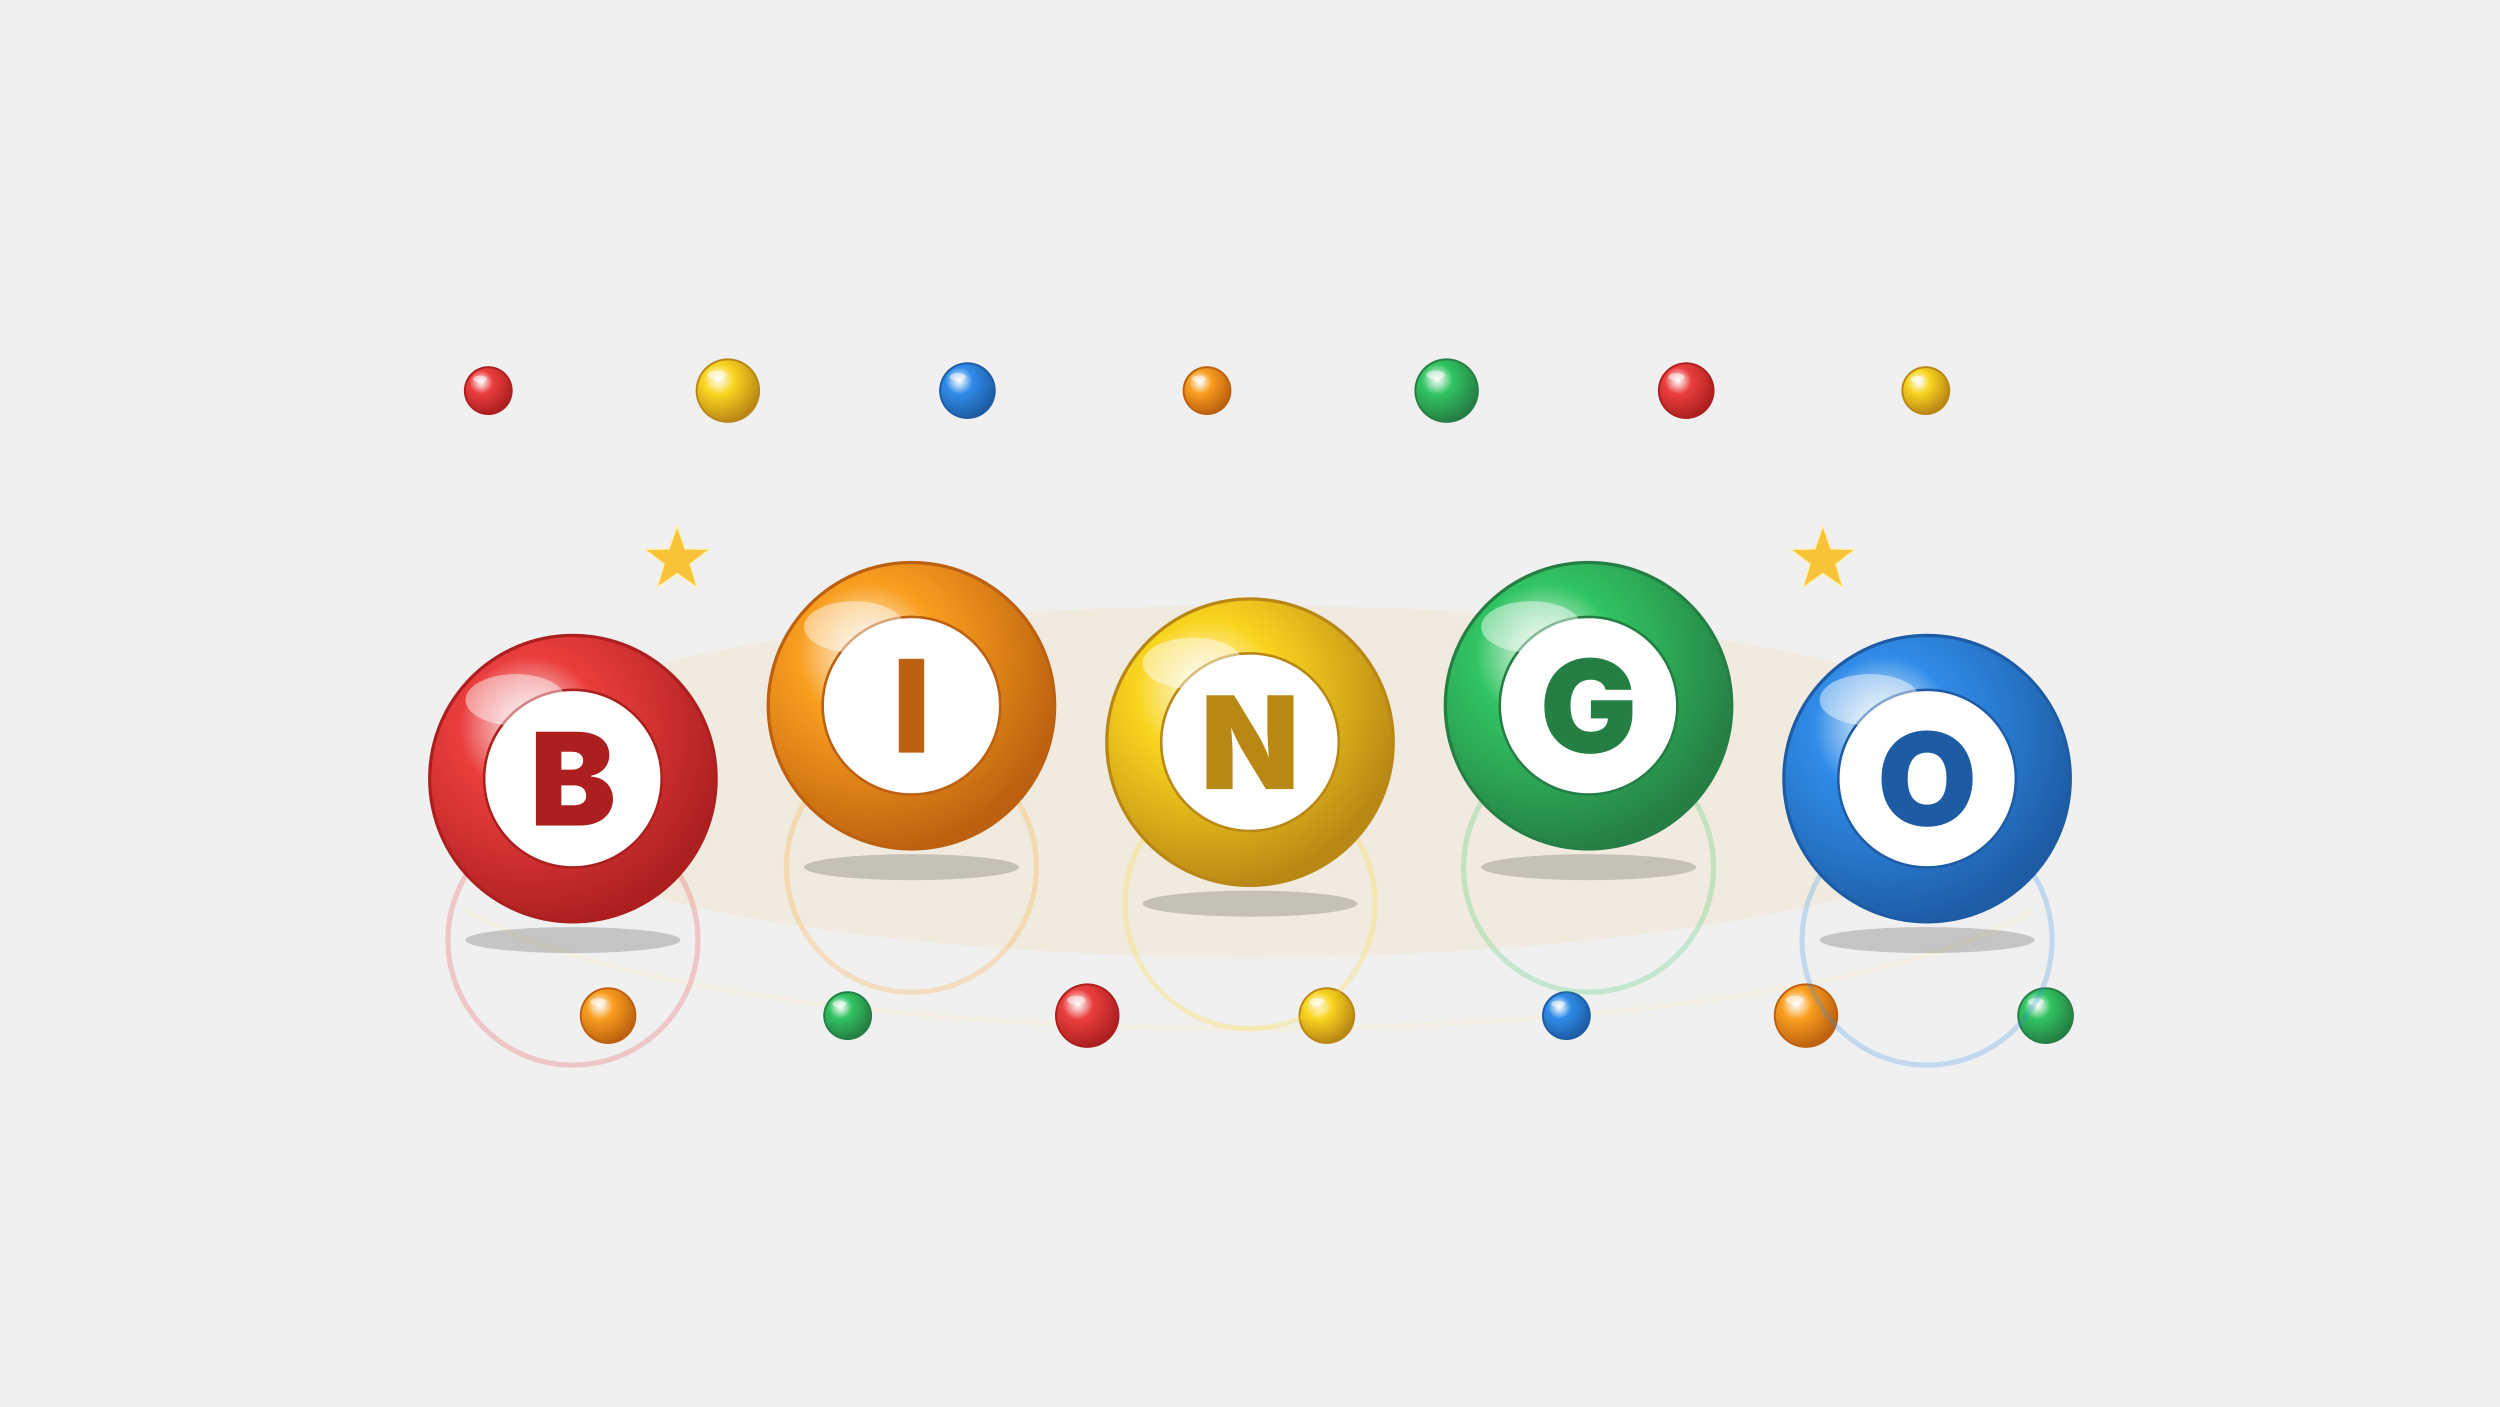
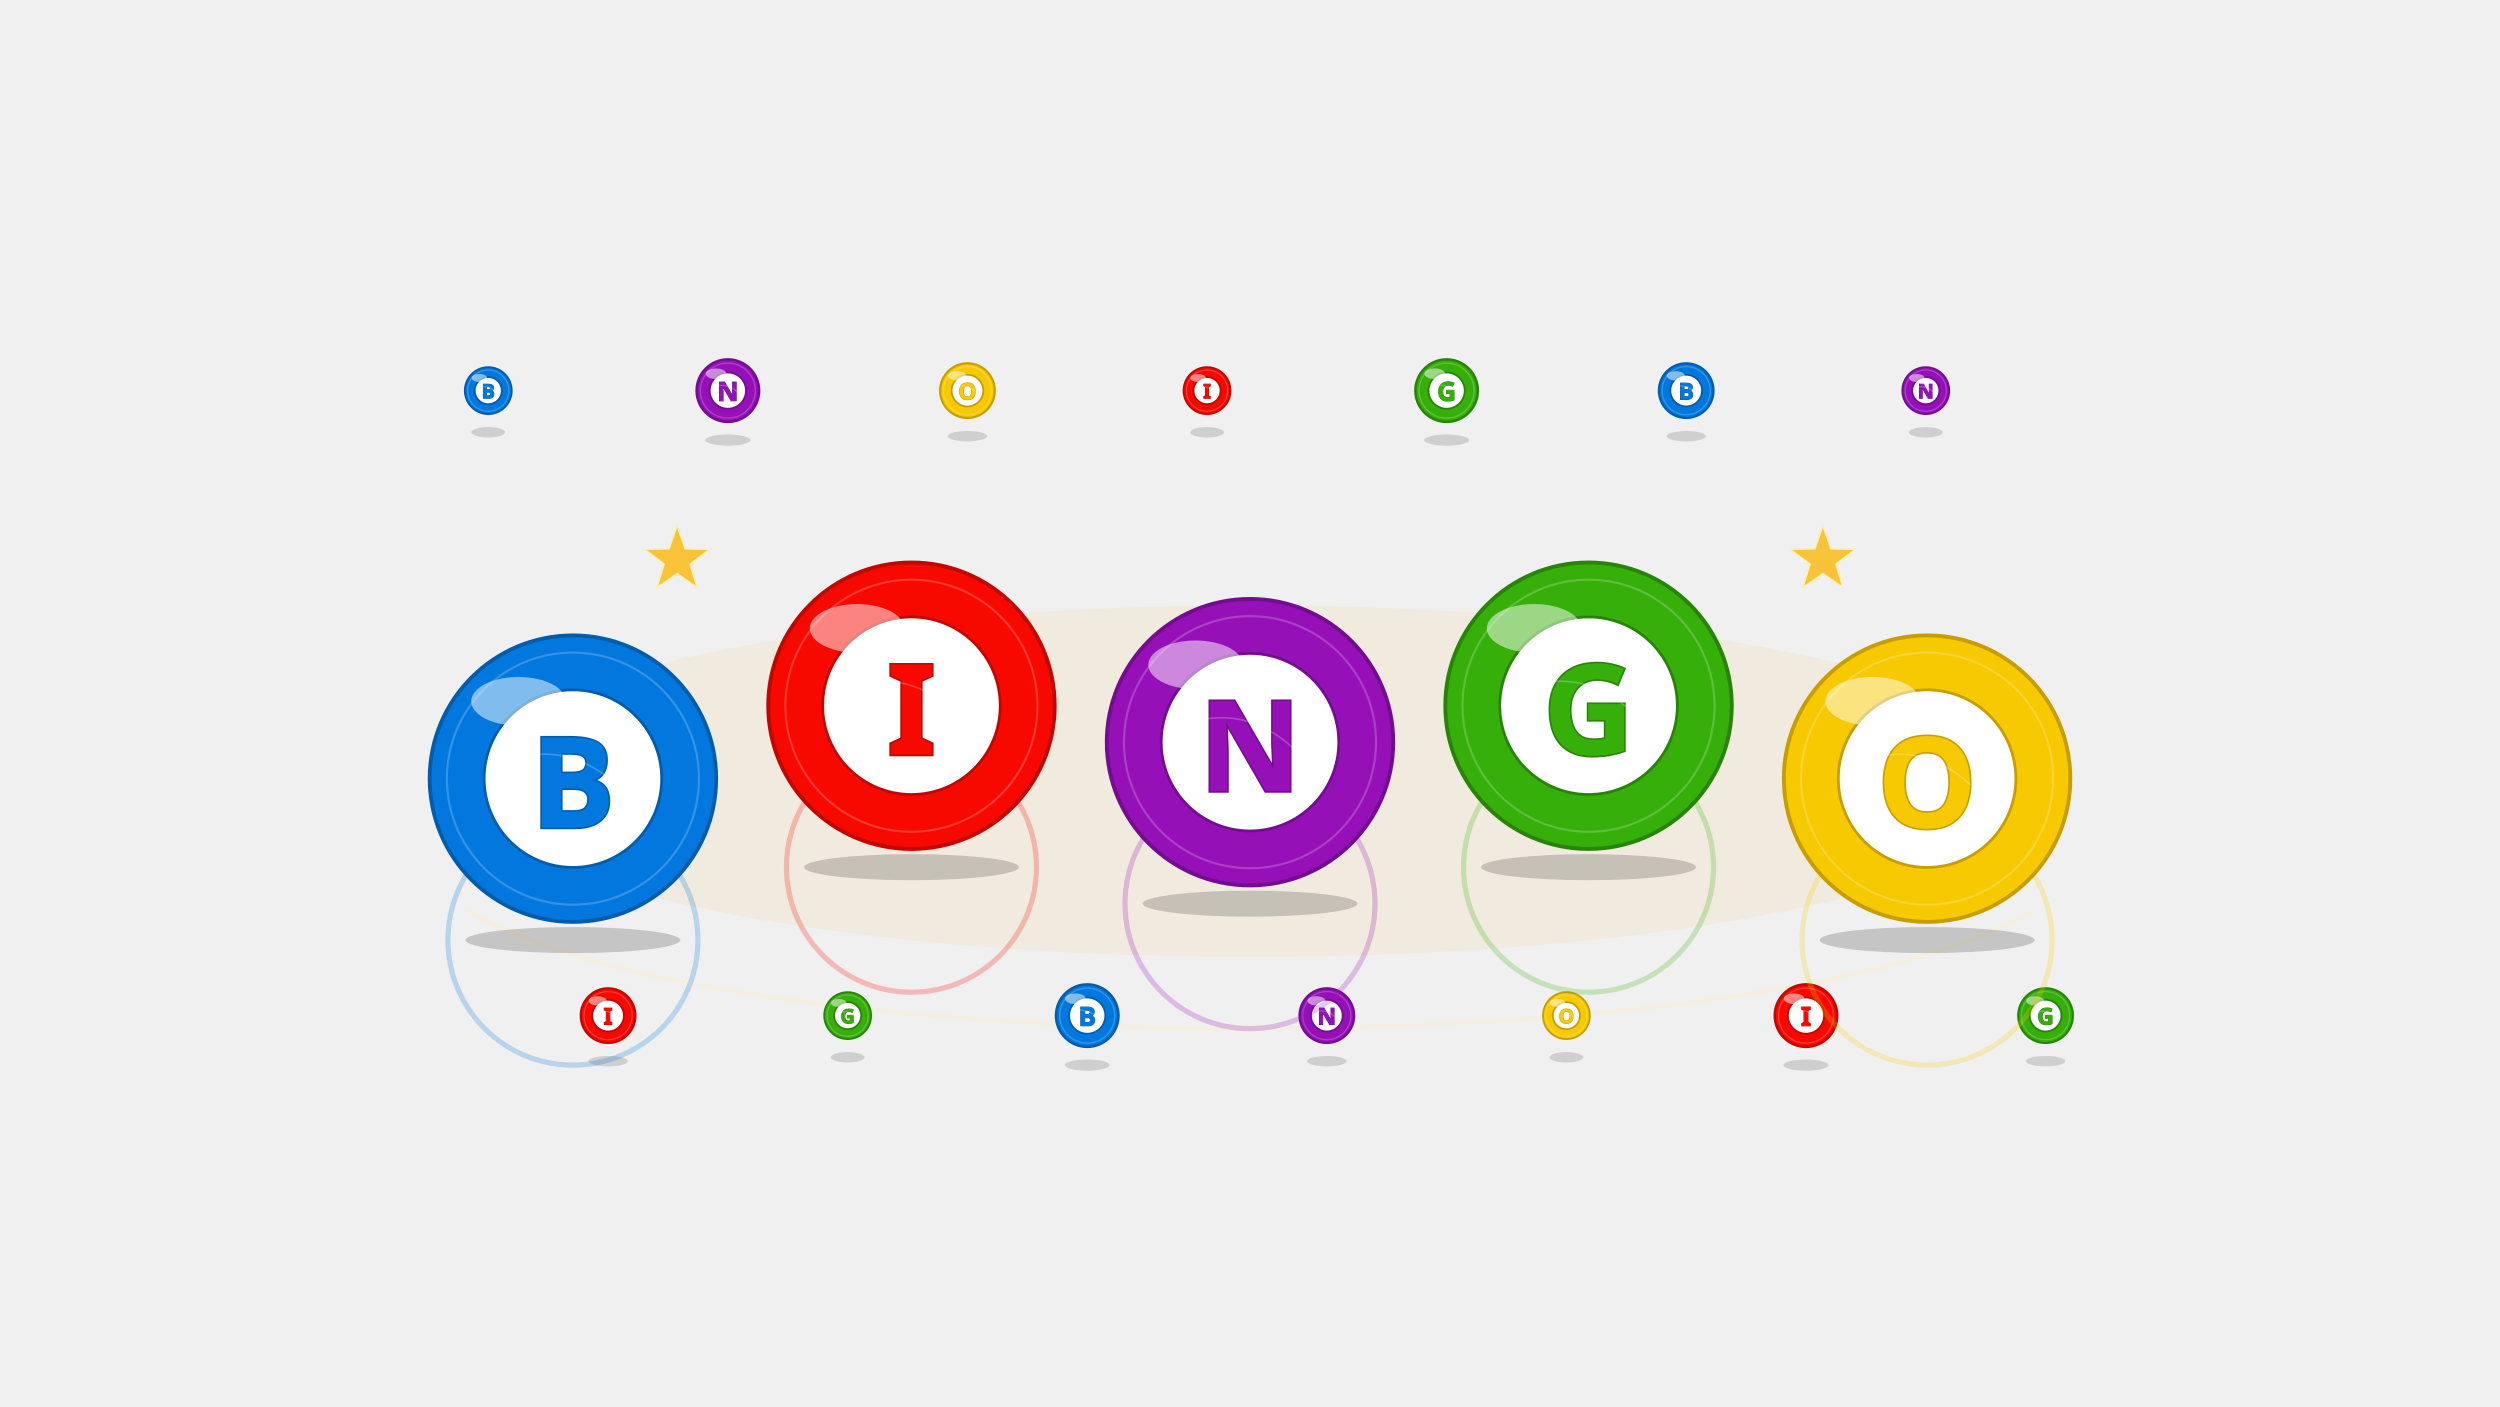
<svg xmlns="http://www.w3.org/2000/svg" viewBox="0 0 1920 1080" preserveAspectRatio="xMidYMid meet" width="1920" height="1080">
  <style>@keyframes wink-burst {
  0% { transform: scale(0); opacity: 0; }
  20% { opacity: 1; }
  60% { transform: scale(1); opacity: 1; }
  100% { transform: scale(1.15); opacity: 0; }
}
@keyframes wink-fade-loop {
  0%, 100% { opacity: 0; }
  10%, 70% { opacity: 1; }
}
@keyframes wink-spark-fall {
  0% { transform: translateY(-40px); opacity: 0; }
  20% { opacity: 1; }
  100% { transform: translateY(220px); opacity: 0; }
}
@keyframes wink-comet {
  0% { transform: translate(0,0) scale(0.6); opacity: 0; }
  30% { opacity: 1; }
  70% { transform: translate(var(--tx,0), var(--ty,-200px)) scale(1); opacity: 1; }
  100% { transform: translate(var(--tx,0), var(--ty,-200px)) scale(1.2); opacity: 0; }
}
@keyframes wink-ring-expand {
  0% { transform: scale(0.1); opacity: 0; stroke-width: 8; }
  20% { opacity: 1; }
  100% { transform: scale(1); opacity: 0; stroke-width: 1; }
}
@keyframes wink-twinkle {
  0%, 100% { transform: scale(0); opacity: 0; }
  50% { transform: scale(1); opacity: 1; }
}
@keyframes wink-pop {
  0% { transform: scale(0) rotate(-20deg); opacity: 0; }
  60% { transform: scale(1.15) rotate(5deg); opacity: 1; }
  80% { transform: scale(1) rotate(0); opacity: 1; }
  100% { transform: scale(1) rotate(0); opacity: 0; }
}
@keyframes wink-swirl {
  0% { transform: rotate(0deg) translateX(180px) scale(0); opacity: 0; }
  20% { opacity: 1; }
  100% { transform: rotate(360deg) translateX(40px) scale(1); opacity: 0; }
}
@keyframes wink-shower {
  0% { transform: translateY(-60px) rotate(0); opacity: 0; }
  15% { opacity: 1; }
  100% { transform: translateY(260px) rotate(180deg); opacity: 0; }
}
@keyframes wink-trail {
  0% { offset-distance: 0%; opacity: 0; transform: scale(0.4); }
  10% { opacity: 1; transform: scale(1); }
  90% { opacity: 1; }
  100% { offset-distance: 100%; opacity: 0; transform: scale(0.6); }
}
@keyframes wink-bounce-in {
  0% { transform: translateY(-300px) scale(0.6); opacity: 0; }
  50% { transform: translateY(20px) scale(1.05); opacity: 1; }
  70% { transform: translateY(-10px) scale(0.98); }
  100% { transform: translateY(0) scale(1); opacity: 1; }
}
@keyframes wink-bounce-loop {
  0%, 100% { transform: translateY(0); }
  50% { transform: translateY(-12px); }
}
@keyframes wink-pop-up {
  0% { transform: translateY(300px); opacity: 0; }
  60% { transform: translateY(-15px); opacity: 1; }
  100% { transform: translateY(0); opacity: 1; }
}
@keyframes wink-orbit {
  from { transform: rotate(0deg) translateX(var(--orbit-r,160px)) rotate(0deg); }
  to { transform: rotate(360deg) translateX(var(--orbit-r,160px)) rotate(-360deg); }
}
@keyframes wink-scatter {
  0%, 100% { transform: translate(var(--sx,0), var(--sy,0)) scale(0.9); opacity: 0.6; }
  50% { transform: translate(calc(var(--sx,0) * 1.2), calc(var(--sy,0) * 1.2)) scale(1.05); opacity: 1; }
}
@keyframes wink-sparkle {
  0%, 100% { opacity: 0; transform: scale(0.5); }
  50% { opacity: 1; transform: scale(1.2); }
}
@keyframes wink-glow-pulse {
  0%, 100% { opacity: 0.4; transform: scale(0.95); }
  50% { opacity: 1; transform: scale(1.05); }
}
@keyframes wink-confetti-launch {
  0% { transform: translate(0,0) rotate(var(--r0,0deg)) scale(0.28); opacity: 0; }
  14% { opacity: 1; }
  72% { transform: translate(var(--tx,0px), var(--ty,0px)) rotate(var(--r1,180deg)) scale(1); opacity: 1; }
  100% { transform: translate(var(--tx,0px), var(--ty,0px)) rotate(var(--r2,320deg)) scale(0.82); opacity: 0; }
}
@keyframes wink-confetti-fall {
  0% { transform: translate(0,-90px) rotate(var(--r0,0deg)) scale(0.7); opacity: 0; }
  14% { opacity: 1; }
  82% { opacity: 1; }
  100% { transform: translate(var(--tx,0px), var(--ty,720px)) rotate(var(--r1,260deg)) scale(1); opacity: 0; }
}
@keyframes wink-confetti-shimmer {
  0%, 100% { transform: rotate(var(--r0,0deg)) scale(0.92); }
  50% { transform: rotate(var(--r1,180deg)) scale(1.08); }
}
@keyframes wink-confetti-wave {
  0% { transform: translate(var(--sx,-180px), var(--sy,0px)) rotate(var(--r0,0deg)) scale(0.5); opacity: 0; }
  18% { opacity: 1; }
  58% { transform: translate(0,0) rotate(var(--r1,180deg)) scale(1); opacity: 1; }
  100% { transform: translate(var(--tx,180px), var(--ty,0px)) rotate(var(--r2,360deg)) scale(0.78); opacity: 0; }
}
@keyframes wink-bingo-arrive {
  0% { transform: translate(var(--from-x,0), var(--from-y,0)) scale(0.34); opacity: 0; }
  18% { opacity: 1; }
  38% { transform: translate(var(--overshoot-x,0), var(--overshoot-y,0)) scale(1.09); opacity: 1; }
  46%, 100% { transform: translate(0,0) scale(1); opacity: 1; }
}
@keyframes wink-bingo-countdown {
  0%, 100% { opacity: 0; transform: scale(0.36); }
  5% { opacity: 1; transform: scale(0.92); }
  10% { opacity: 1; transform: scale(1.06); }
  16% { opacity: 0; transform: scale(1.22); }
}
@keyframes wink-bingo-spiral-letter {
  0% { transform: rotate(var(--spin-start,-220deg)) translateX(var(--orbit-r,320px)) scale(0.3); opacity: 0; }
  22% { opacity: 1; }
  42% { transform: rotate(var(--spin-mid,24deg)) translateX(18px) scale(1.1); opacity: 1; }
  52%, 100% { transform: rotate(0deg) translateX(0) scale(1); opacity: 1; }
}
@keyframes wink-bingo-final-bounce {
  0%, 54%, 100% { transform: translateY(0) scale(1); }
  64% { transform: translateY(-22px) scale(1.06); }
  76% { transform: translateY(0) scale(0.98); }
  88% { transform: translateY(-10px) scale(1.02); }
}
@keyframes wink-bingo-impact {
  0%, 56%, 100% { opacity: 0; transform: scale(0.52); }
  66% { opacity: 0.95; transform: scale(1.04); }
  78% { opacity: 0.38; transform: scale(1.34); }
}</style>
  <ellipse cx="960" cy="600" rx="610" ry="135" fill="hsl(43 94% 60%)" opacity="0.1" />
  <path d="M 360 700 C 560 820, 1360 820, 1560 700" fill="none" stroke="hsl(48 100% 84%)" stroke-width="4" stroke-linecap="round" opacity="0.2" />
  <g style="transform-origin:375px 300px;animation:wink-bounce-loop 1.2s ease-in-out infinite;animation-delay:0s">
-     <defs>
-       <radialGradient id="sb-375-300-18-g" cx="35%" cy="32%" r="70%">
-         <stop offset="0%" stop-color="white" stop-opacity="0.9" />
-         <stop offset="35%" stop-color="hsl(0 80% 58%)" />
-         <stop offset="100%" stop-color="hsl(0 70% 40%)" />
-       </radialGradient>
-     </defs>
-     <circle cx="375" cy="300" r="18" fill="url(#sb-375-300-18-g)" stroke="hsl(0 70% 40%)" stroke-width="1.5" />
-     <ellipse cx="368.7" cy="291" rx="5.4" ry="2.52" fill="white" opacity="0.5" />
+     <ellipse cx="375" cy="332" rx="12.96" ry="4" fill="black" opacity="0.14" />
+     <circle cx="375" cy="300" r="18" fill="#0278df" stroke="#015cab" stroke-width="1.44" />
+     <circle cx="375" cy="300" r="15.84" fill="none" stroke="rgba(255,255,255,0.2)" stroke-width="1" />
+     <circle cx="375" cy="300" r="10.44" fill="white" stroke="#015cab" stroke-width="1.4" />
+     <text x="375" y="300" text-anchor="middle" dominant-baseline="central" font-family="Arial Black, Trebuchet MS, system-ui, sans-serif" font-weight="900" font-size="15.12" fill="#0278df" stroke="#015cab" stroke-width="0.8" paint-order="stroke">B</text>
+     <ellipse cx="368.16" cy="290.28" rx="5.94" ry="3.06" fill="white" opacity="0.5" />
+     <path d="M 365.64 298.2 C 371.76 295.68, 376.44 297.12, 380.4 300.72" fill="none" stroke="rgba(255,255,255,0.22)" stroke-linecap="round" stroke-width="1" />
  </g>
  <g style="transform-origin:467px 780px;animation:wink-bounce-loop 1.2s ease-in-out infinite;animation-delay:0.075s">
-     <defs>
-       <radialGradient id="sb-467-780-21-g" cx="35%" cy="32%" r="70%">
-         <stop offset="0%" stop-color="white" stop-opacity="0.9" />
-         <stop offset="35%" stop-color="hsl(35 95% 55%)" />
-         <stop offset="100%" stop-color="hsl(28 85% 40%)" />
-       </radialGradient>
-     </defs>
-     <circle cx="467" cy="780" r="21" fill="url(#sb-467-780-21-g)" stroke="hsl(28 85% 40%)" stroke-width="1.5" />
-     <ellipse cx="459.65" cy="769.5" rx="6.3" ry="2.94" fill="white" opacity="0.5" />
+     <ellipse cx="467" cy="815" rx="15.12" ry="4" fill="black" opacity="0.14" />
+     <circle cx="467" cy="780" r="21" fill="#f70900" stroke="#c10700" stroke-width="1.68" />
+     <circle cx="467" cy="780" r="18.48" fill="none" stroke="rgba(255,255,255,0.2)" stroke-width="1" />
+     <circle cx="467" cy="780" r="12.18" fill="white" stroke="#c10700" stroke-width="1.4" />
+     <text x="467" y="780" text-anchor="middle" dominant-baseline="central" font-family="Arial Black, Trebuchet MS, system-ui, sans-serif" font-weight="900" font-size="17.64" fill="#f70900" stroke="#c10700" stroke-width="0.8" paint-order="stroke">I</text>
+     <ellipse cx="459.02" cy="768.66" rx="6.93" ry="3.57" fill="white" opacity="0.5" />
+     <path d="M 456.08 777.9 C 463.22 774.96, 468.68 776.64, 473.3 780.84" fill="none" stroke="rgba(255,255,255,0.22)" stroke-linecap="round" stroke-width="1" />
  </g>
  <g style="transform-origin:559px 300px;animation:wink-bounce-loop 1.2s ease-in-out infinite;animation-delay:0.15s">
-     <defs>
-       <radialGradient id="sb-559-300-24-g" cx="35%" cy="32%" r="70%">
-         <stop offset="0%" stop-color="white" stop-opacity="0.9" />
-         <stop offset="35%" stop-color="hsl(50 95% 55%)" />
-         <stop offset="100%" stop-color="hsl(42 80% 40%)" />
-       </radialGradient>
-     </defs>
-     <circle cx="559" cy="300" r="24" fill="url(#sb-559-300-24-g)" stroke="hsl(42 80% 40%)" stroke-width="1.5" />
-     <ellipse cx="550.6" cy="288" rx="7.2" ry="3.36" fill="white" opacity="0.5" />
+     <ellipse cx="559" cy="338" rx="17.28" ry="4.32" fill="black" opacity="0.14" />
+     <circle cx="559" cy="300" r="24" fill="#9610b8" stroke="#740c8f" stroke-width="1.92" />
+     <circle cx="559" cy="300" r="21.12" fill="none" stroke="rgba(255,255,255,0.2)" stroke-width="1.056" />
+     <circle cx="559" cy="300" r="13.92" fill="white" stroke="#740c8f" stroke-width="1.4" />
+     <text x="559" y="300" text-anchor="middle" dominant-baseline="central" font-family="Arial Black, Trebuchet MS, system-ui, sans-serif" font-weight="900" font-size="20.16" fill="#9610b8" stroke="#740c8f" stroke-width="0.8" paint-order="stroke">N</text>
+     <ellipse cx="549.88" cy="287.04" rx="7.92" ry="4.08" fill="white" opacity="0.5" />
+     <path d="M 546.52 297.6 C 554.68 294.24, 560.92 296.16, 566.2 300.96" fill="none" stroke="rgba(255,255,255,0.22)" stroke-linecap="round" stroke-width="1" />
  </g>
  <g style="transform-origin:651px 780px;animation:wink-bounce-loop 1.2s ease-in-out infinite;animation-delay:0.225s">
-     <defs>
-       <radialGradient id="sb-651-780-18-g" cx="35%" cy="32%" r="70%">
-         <stop offset="0%" stop-color="white" stop-opacity="0.9" />
-         <stop offset="35%" stop-color="hsl(140 60% 48%)" />
-         <stop offset="100%" stop-color="hsl(140 55% 32%)" />
-       </radialGradient>
-     </defs>
-     <circle cx="651" cy="780" r="18" fill="url(#sb-651-780-18-g)" stroke="hsl(140 55% 32%)" stroke-width="1.5" />
-     <ellipse cx="644.7" cy="771" rx="5.4" ry="2.52" fill="white" opacity="0.5" />
+     <ellipse cx="651" cy="812" rx="12.96" ry="4" fill="black" opacity="0.14" />
+     <circle cx="651" cy="780" r="18" fill="#36af0a" stroke="#288407" stroke-width="1.44" />
+     <circle cx="651" cy="780" r="15.84" fill="none" stroke="rgba(255,255,255,0.2)" stroke-width="1" />
+     <circle cx="651" cy="780" r="10.44" fill="white" stroke="#288407" stroke-width="1.4" />
+     <text x="651" y="780" text-anchor="middle" dominant-baseline="central" font-family="Arial Black, Trebuchet MS, system-ui, sans-serif" font-weight="900" font-size="15.12" fill="#36af0a" stroke="#288407" stroke-width="0.8" paint-order="stroke">G</text>
+     <ellipse cx="644.16" cy="770.28" rx="5.94" ry="3.06" fill="white" opacity="0.5" />
+     <path d="M 641.64 778.2 C 647.76 775.68, 652.44 777.12, 656.4 780.72" fill="none" stroke="rgba(255,255,255,0.22)" stroke-linecap="round" stroke-width="1" />
  </g>
  <g style="transform-origin:743px 300px;animation:wink-bounce-loop 1.2s ease-in-out infinite;animation-delay:0.3s">
-     <defs>
-       <radialGradient id="sb-743-300-21-g" cx="35%" cy="32%" r="70%">
-         <stop offset="0%" stop-color="white" stop-opacity="0.9" />
-         <stop offset="35%" stop-color="hsl(210 80% 55%)" />
-         <stop offset="100%" stop-color="hsl(212 70% 38%)" />
-       </radialGradient>
-     </defs>
-     <circle cx="743" cy="300" r="21" fill="url(#sb-743-300-21-g)" stroke="hsl(212 70% 38%)" stroke-width="1.5" />
-     <ellipse cx="735.65" cy="289.5" rx="6.3" ry="2.94" fill="white" opacity="0.5" />
+     <ellipse cx="743" cy="335" rx="15.12" ry="4" fill="black" opacity="0.14" />
+     <circle cx="743" cy="300" r="21" fill="#f7c901" stroke="#c89d01" stroke-width="1.68" />
+     <circle cx="743" cy="300" r="18.48" fill="none" stroke="rgba(255,255,255,0.2)" stroke-width="1" />
+     <circle cx="743" cy="300" r="12.18" fill="white" stroke="#c89d01" stroke-width="1.4" />
+     <text x="743" y="300" text-anchor="middle" dominant-baseline="central" font-family="Arial Black, Trebuchet MS, system-ui, sans-serif" font-weight="900" font-size="17.64" fill="#f7c901" stroke="#c89d01" stroke-width="0.8" paint-order="stroke">O</text>
+     <ellipse cx="735.02" cy="288.66" rx="6.93" ry="3.57" fill="white" opacity="0.5" />
+     <path d="M 732.08 297.9 C 739.22 294.96, 744.68 296.64, 749.3 300.84" fill="none" stroke="rgba(255,255,255,0.22)" stroke-linecap="round" stroke-width="1" />
  </g>
  <g style="transform-origin:835px 780px;animation:wink-bounce-loop 1.2s ease-in-out infinite;animation-delay:0.375s">
-     <defs>
-       <radialGradient id="sb-835-780-24-g" cx="35%" cy="32%" r="70%">
-         <stop offset="0%" stop-color="white" stop-opacity="0.9" />
-         <stop offset="35%" stop-color="hsl(0 80% 58%)" />
-         <stop offset="100%" stop-color="hsl(0 70% 40%)" />
-       </radialGradient>
-     </defs>
-     <circle cx="835" cy="780" r="24" fill="url(#sb-835-780-24-g)" stroke="hsl(0 70% 40%)" stroke-width="1.5" />
-     <ellipse cx="826.6" cy="768" rx="7.2" ry="3.36" fill="white" opacity="0.5" />
+     <ellipse cx="835" cy="818" rx="17.28" ry="4.32" fill="black" opacity="0.14" />
+     <circle cx="835" cy="780" r="24" fill="#0278df" stroke="#015cab" stroke-width="1.92" />
+     <circle cx="835" cy="780" r="21.12" fill="none" stroke="rgba(255,255,255,0.2)" stroke-width="1.056" />
+     <circle cx="835" cy="780" r="13.92" fill="white" stroke="#015cab" stroke-width="1.4" />
+     <text x="835" y="780" text-anchor="middle" dominant-baseline="central" font-family="Arial Black, Trebuchet MS, system-ui, sans-serif" font-weight="900" font-size="20.16" fill="#0278df" stroke="#015cab" stroke-width="0.8" paint-order="stroke">B</text>
+     <ellipse cx="825.88" cy="767.04" rx="7.92" ry="4.08" fill="white" opacity="0.5" />
+     <path d="M 822.52 777.6 C 830.68 774.24, 836.92 776.16, 842.2 780.96" fill="none" stroke="rgba(255,255,255,0.22)" stroke-linecap="round" stroke-width="1" />
  </g>
  <g style="transform-origin:927px 300px;animation:wink-bounce-loop 1.2s ease-in-out infinite;animation-delay:0.45s">
-     <defs>
-       <radialGradient id="sb-927-300-18-g" cx="35%" cy="32%" r="70%">
-         <stop offset="0%" stop-color="white" stop-opacity="0.9" />
-         <stop offset="35%" stop-color="hsl(35 95% 55%)" />
-         <stop offset="100%" stop-color="hsl(28 85% 40%)" />
-       </radialGradient>
-     </defs>
-     <circle cx="927" cy="300" r="18" fill="url(#sb-927-300-18-g)" stroke="hsl(28 85% 40%)" stroke-width="1.5" />
-     <ellipse cx="920.7" cy="291" rx="5.4" ry="2.52" fill="white" opacity="0.5" />
+     <ellipse cx="927" cy="332" rx="12.96" ry="4" fill="black" opacity="0.14" />
+     <circle cx="927" cy="300" r="18" fill="#f70900" stroke="#c10700" stroke-width="1.44" />
+     <circle cx="927" cy="300" r="15.84" fill="none" stroke="rgba(255,255,255,0.2)" stroke-width="1" />
+     <circle cx="927" cy="300" r="10.44" fill="white" stroke="#c10700" stroke-width="1.4" />
+     <text x="927" y="300" text-anchor="middle" dominant-baseline="central" font-family="Arial Black, Trebuchet MS, system-ui, sans-serif" font-weight="900" font-size="15.12" fill="#f70900" stroke="#c10700" stroke-width="0.8" paint-order="stroke">I</text>
+     <ellipse cx="920.16" cy="290.28" rx="5.94" ry="3.06" fill="white" opacity="0.5" />
+     <path d="M 917.64 298.2 C 923.76 295.68, 928.44 297.12, 932.4 300.72" fill="none" stroke="rgba(255,255,255,0.22)" stroke-linecap="round" stroke-width="1" />
  </g>
  <g style="transform-origin:1019px 780px;animation:wink-bounce-loop 1.2s ease-in-out infinite;animation-delay:0.525s">
-     <defs>
-       <radialGradient id="sb-1019-780-21-g" cx="35%" cy="32%" r="70%">
-         <stop offset="0%" stop-color="white" stop-opacity="0.9" />
-         <stop offset="35%" stop-color="hsl(50 95% 55%)" />
-         <stop offset="100%" stop-color="hsl(42 80% 40%)" />
-       </radialGradient>
-     </defs>
-     <circle cx="1019" cy="780" r="21" fill="url(#sb-1019-780-21-g)" stroke="hsl(42 80% 40%)" stroke-width="1.5" />
-     <ellipse cx="1011.65" cy="769.5" rx="6.3" ry="2.94" fill="white" opacity="0.5" />
+     <ellipse cx="1019" cy="815" rx="15.12" ry="4" fill="black" opacity="0.14" />
+     <circle cx="1019" cy="780" r="21" fill="#9610b8" stroke="#740c8f" stroke-width="1.68" />
+     <circle cx="1019" cy="780" r="18.48" fill="none" stroke="rgba(255,255,255,0.2)" stroke-width="1" />
+     <circle cx="1019" cy="780" r="12.18" fill="white" stroke="#740c8f" stroke-width="1.4" />
+     <text x="1019" y="780" text-anchor="middle" dominant-baseline="central" font-family="Arial Black, Trebuchet MS, system-ui, sans-serif" font-weight="900" font-size="17.64" fill="#9610b8" stroke="#740c8f" stroke-width="0.8" paint-order="stroke">N</text>
+     <ellipse cx="1011.02" cy="768.66" rx="6.93" ry="3.57" fill="white" opacity="0.5" />
+     <path d="M 1008.08 777.9 C 1015.22 774.96, 1020.68 776.64, 1025.3 780.84" fill="none" stroke="rgba(255,255,255,0.22)" stroke-linecap="round" stroke-width="1" />
  </g>
  <g style="transform-origin:1111px 300px;animation:wink-bounce-loop 1.2s ease-in-out infinite;animation-delay:0.6s">
-     <defs>
-       <radialGradient id="sb-1111-300-24-g" cx="35%" cy="32%" r="70%">
-         <stop offset="0%" stop-color="white" stop-opacity="0.9" />
-         <stop offset="35%" stop-color="hsl(140 60% 48%)" />
-         <stop offset="100%" stop-color="hsl(140 55% 32%)" />
-       </radialGradient>
-     </defs>
-     <circle cx="1111" cy="300" r="24" fill="url(#sb-1111-300-24-g)" stroke="hsl(140 55% 32%)" stroke-width="1.5" />
-     <ellipse cx="1102.6" cy="288" rx="7.2" ry="3.36" fill="white" opacity="0.5" />
+     <ellipse cx="1111" cy="338" rx="17.28" ry="4.32" fill="black" opacity="0.14" />
+     <circle cx="1111" cy="300" r="24" fill="#36af0a" stroke="#288407" stroke-width="1.92" />
+     <circle cx="1111" cy="300" r="21.12" fill="none" stroke="rgba(255,255,255,0.2)" stroke-width="1.056" />
+     <circle cx="1111" cy="300" r="13.92" fill="white" stroke="#288407" stroke-width="1.4" />
+     <text x="1111" y="300" text-anchor="middle" dominant-baseline="central" font-family="Arial Black, Trebuchet MS, system-ui, sans-serif" font-weight="900" font-size="20.16" fill="#36af0a" stroke="#288407" stroke-width="0.8" paint-order="stroke">G</text>
+     <ellipse cx="1101.88" cy="287.04" rx="7.92" ry="4.08" fill="white" opacity="0.5" />
+     <path d="M 1098.52 297.6 C 1106.68 294.24, 1112.92 296.16, 1118.2 300.96" fill="none" stroke="rgba(255,255,255,0.22)" stroke-linecap="round" stroke-width="1" />
  </g>
  <g style="transform-origin:1203px 780px;animation:wink-bounce-loop 1.2s ease-in-out infinite;animation-delay:0.675s">
-     <defs>
-       <radialGradient id="sb-1203-780-18-g" cx="35%" cy="32%" r="70%">
-         <stop offset="0%" stop-color="white" stop-opacity="0.9" />
-         <stop offset="35%" stop-color="hsl(210 80% 55%)" />
-         <stop offset="100%" stop-color="hsl(212 70% 38%)" />
-       </radialGradient>
-     </defs>
-     <circle cx="1203" cy="780" r="18" fill="url(#sb-1203-780-18-g)" stroke="hsl(212 70% 38%)" stroke-width="1.5" />
-     <ellipse cx="1196.7" cy="771" rx="5.4" ry="2.52" fill="white" opacity="0.5" />
+     <ellipse cx="1203" cy="812" rx="12.96" ry="4" fill="black" opacity="0.14" />
+     <circle cx="1203" cy="780" r="18" fill="#f7c901" stroke="#c89d01" stroke-width="1.44" />
+     <circle cx="1203" cy="780" r="15.84" fill="none" stroke="rgba(255,255,255,0.2)" stroke-width="1" />
+     <circle cx="1203" cy="780" r="10.44" fill="white" stroke="#c89d01" stroke-width="1.4" />
+     <text x="1203" y="780" text-anchor="middle" dominant-baseline="central" font-family="Arial Black, Trebuchet MS, system-ui, sans-serif" font-weight="900" font-size="15.12" fill="#f7c901" stroke="#c89d01" stroke-width="0.8" paint-order="stroke">O</text>
+     <ellipse cx="1196.16" cy="770.28" rx="5.94" ry="3.06" fill="white" opacity="0.5" />
+     <path d="M 1193.64 778.2 C 1199.76 775.68, 1204.44 777.12, 1208.4 780.72" fill="none" stroke="rgba(255,255,255,0.22)" stroke-linecap="round" stroke-width="1" />
  </g>
  <g style="transform-origin:1295px 300px;animation:wink-bounce-loop 1.2s ease-in-out infinite;animation-delay:0.75s">
-     <defs>
-       <radialGradient id="sb-1295-300-21-g" cx="35%" cy="32%" r="70%">
-         <stop offset="0%" stop-color="white" stop-opacity="0.9" />
-         <stop offset="35%" stop-color="hsl(0 80% 58%)" />
-         <stop offset="100%" stop-color="hsl(0 70% 40%)" />
-       </radialGradient>
-     </defs>
-     <circle cx="1295" cy="300" r="21" fill="url(#sb-1295-300-21-g)" stroke="hsl(0 70% 40%)" stroke-width="1.5" />
-     <ellipse cx="1287.65" cy="289.5" rx="6.3" ry="2.94" fill="white" opacity="0.5" />
+     <ellipse cx="1295" cy="335" rx="15.12" ry="4" fill="black" opacity="0.14" />
+     <circle cx="1295" cy="300" r="21" fill="#0278df" stroke="#015cab" stroke-width="1.68" />
+     <circle cx="1295" cy="300" r="18.48" fill="none" stroke="rgba(255,255,255,0.2)" stroke-width="1" />
+     <circle cx="1295" cy="300" r="12.18" fill="white" stroke="#015cab" stroke-width="1.4" />
+     <text x="1295" y="300" text-anchor="middle" dominant-baseline="central" font-family="Arial Black, Trebuchet MS, system-ui, sans-serif" font-weight="900" font-size="17.64" fill="#0278df" stroke="#015cab" stroke-width="0.8" paint-order="stroke">B</text>
+     <ellipse cx="1287.02" cy="288.66" rx="6.93" ry="3.57" fill="white" opacity="0.5" />
+     <path d="M 1284.08 297.9 C 1291.22 294.96, 1296.68 296.64, 1301.3 300.84" fill="none" stroke="rgba(255,255,255,0.22)" stroke-linecap="round" stroke-width="1" />
  </g>
  <g style="transform-origin:1387px 780px;animation:wink-bounce-loop 1.2s ease-in-out infinite;animation-delay:0.825s">
-     <defs>
-       <radialGradient id="sb-1387-780-24-g" cx="35%" cy="32%" r="70%">
-         <stop offset="0%" stop-color="white" stop-opacity="0.9" />
-         <stop offset="35%" stop-color="hsl(35 95% 55%)" />
-         <stop offset="100%" stop-color="hsl(28 85% 40%)" />
-       </radialGradient>
-     </defs>
-     <circle cx="1387" cy="780" r="24" fill="url(#sb-1387-780-24-g)" stroke="hsl(28 85% 40%)" stroke-width="1.5" />
-     <ellipse cx="1378.6" cy="768" rx="7.2" ry="3.36" fill="white" opacity="0.5" />
+     <ellipse cx="1387" cy="818" rx="17.28" ry="4.32" fill="black" opacity="0.14" />
+     <circle cx="1387" cy="780" r="24" fill="#f70900" stroke="#c10700" stroke-width="1.92" />
+     <circle cx="1387" cy="780" r="21.12" fill="none" stroke="rgba(255,255,255,0.2)" stroke-width="1.056" />
+     <circle cx="1387" cy="780" r="13.92" fill="white" stroke="#c10700" stroke-width="1.4" />
+     <text x="1387" y="780" text-anchor="middle" dominant-baseline="central" font-family="Arial Black, Trebuchet MS, system-ui, sans-serif" font-weight="900" font-size="20.16" fill="#f70900" stroke="#c10700" stroke-width="0.8" paint-order="stroke">I</text>
+     <ellipse cx="1377.88" cy="767.04" rx="7.92" ry="4.08" fill="white" opacity="0.5" />
+     <path d="M 1374.52 777.6 C 1382.68 774.24, 1388.92 776.16, 1394.2 780.96" fill="none" stroke="rgba(255,255,255,0.22)" stroke-linecap="round" stroke-width="1" />
  </g>
  <g style="transform-origin:1479px 300px;animation:wink-bounce-loop 1.2s ease-in-out infinite;animation-delay:0.9s">
-     <defs>
-       <radialGradient id="sb-1479-300-18-g" cx="35%" cy="32%" r="70%">
-         <stop offset="0%" stop-color="white" stop-opacity="0.9" />
-         <stop offset="35%" stop-color="hsl(50 95% 55%)" />
-         <stop offset="100%" stop-color="hsl(42 80% 40%)" />
-       </radialGradient>
-     </defs>
-     <circle cx="1479" cy="300" r="18" fill="url(#sb-1479-300-18-g)" stroke="hsl(42 80% 40%)" stroke-width="1.5" />
-     <ellipse cx="1472.7" cy="291" rx="5.4" ry="2.52" fill="white" opacity="0.5" />
+     <ellipse cx="1479" cy="332" rx="12.96" ry="4" fill="black" opacity="0.14" />
+     <circle cx="1479" cy="300" r="18" fill="#9610b8" stroke="#740c8f" stroke-width="1.44" />
+     <circle cx="1479" cy="300" r="15.84" fill="none" stroke="rgba(255,255,255,0.2)" stroke-width="1" />
+     <circle cx="1479" cy="300" r="10.44" fill="white" stroke="#740c8f" stroke-width="1.4" />
+     <text x="1479" y="300" text-anchor="middle" dominant-baseline="central" font-family="Arial Black, Trebuchet MS, system-ui, sans-serif" font-weight="900" font-size="15.12" fill="#9610b8" stroke="#740c8f" stroke-width="0.8" paint-order="stroke">N</text>
+     <ellipse cx="1472.16" cy="290.28" rx="5.94" ry="3.06" fill="white" opacity="0.5" />
+     <path d="M 1469.64 298.2 C 1475.76 295.68, 1480.44 297.12, 1484.4 300.72" fill="none" stroke="rgba(255,255,255,0.22)" stroke-linecap="round" stroke-width="1" />
  </g>
  <g style="transform-origin:1571px 780px;animation:wink-bounce-loop 1.2s ease-in-out infinite;animation-delay:0.975s">
-     <defs>
-       <radialGradient id="sb-1571-780-21-g" cx="35%" cy="32%" r="70%">
-         <stop offset="0%" stop-color="white" stop-opacity="0.9" />
-         <stop offset="35%" stop-color="hsl(140 60% 48%)" />
-         <stop offset="100%" stop-color="hsl(140 55% 32%)" />
-       </radialGradient>
-     </defs>
-     <circle cx="1571" cy="780" r="21" fill="url(#sb-1571-780-21-g)" stroke="hsl(140 55% 32%)" stroke-width="1.5" />
-     <ellipse cx="1563.65" cy="769.5" rx="6.3" ry="2.94" fill="white" opacity="0.5" />
-   </g>
-   <g>
-     <circle cx="440" cy="722" r="96" fill="none" stroke="hsl(0 80% 58%)" stroke-width="4" opacity="0.24" style="transform-origin:440px 722px;animation:wink-ring-expand 3.2s ease-out infinite;animation-delay:0.38s" />
+     <ellipse cx="1571" cy="815" rx="15.12" ry="4" fill="black" opacity="0.14" />
+     <circle cx="1571" cy="780" r="21" fill="#36af0a" stroke="#288407" stroke-width="1.68" />
+     <circle cx="1571" cy="780" r="18.48" fill="none" stroke="rgba(255,255,255,0.2)" stroke-width="1" />
+     <circle cx="1571" cy="780" r="12.18" fill="white" stroke="#288407" stroke-width="1.4" />
+     <text x="1571" y="780" text-anchor="middle" dominant-baseline="central" font-family="Arial Black, Trebuchet MS, system-ui, sans-serif" font-weight="900" font-size="17.64" fill="#36af0a" stroke="#288407" stroke-width="0.8" paint-order="stroke">G</text>
+     <ellipse cx="1563.02" cy="768.66" rx="6.93" ry="3.57" fill="white" opacity="0.5" />
+     <path d="M 1560.08 777.9 C 1567.22 774.96, 1572.68 776.64, 1577.3 780.84" fill="none" stroke="rgba(255,255,255,0.22)" stroke-linecap="round" stroke-width="1" />
+   </g>
+   <g>
+     <circle cx="440" cy="722" r="96" fill="none" stroke="#0278df" stroke-width="4" opacity="0.24" style="transform-origin:440px 722px;animation:wink-ring-expand 3.2s ease-out infinite;animation-delay:0.38s" />
    <g style="transform-origin:440px 598px;animation:wink-bounce-in 3.2s cubic-bezier(.34,1.56,.64,1) infinite;animation-delay:0s">
-       <defs>
-         <radialGradient id="bb-0-grad" cx="35%" cy="32%" r="70%">
-           <stop offset="0%" stop-color="white" stop-opacity="0.9" />
-           <stop offset="35%" stop-color="hsl(0 80% 58%)" />
-           <stop offset="100%" stop-color="hsl(0 70% 40%)" />
-         </radialGradient>
-       </defs>
      <ellipse cx="440" cy="722" rx="82.5" ry="10" fill="black" opacity="0.18" />
-       <circle cx="440" cy="598" r="110" fill="url(#bb-0-grad)" stroke="hsl(0 70% 40%)" stroke-width="2.5" />
-       <circle cx="440" cy="598" r="68.2" fill="white" stroke="hsl(0 70% 40%)" stroke-width="2" />
-       <text x="440" y="598" text-anchor="middle" dominant-baseline="central" font-family="Inter, system-ui, sans-serif" font-weight="900" font-size="99" fill="hsl(0 70% 40%)">B</text>
-       <ellipse cx="396" cy="537.5" rx="38.5" ry="19.8" fill="white" opacity="0.45" />
-     </g>
-   </g>
-   <g>
-     <circle cx="700" cy="666" r="96" fill="none" stroke="hsl(35 95% 55%)" stroke-width="4" opacity="0.24" style="transform-origin:700px 666px;animation:wink-ring-expand 3.2s ease-out infinite;animation-delay:0.6s" />
+       <circle cx="440" cy="598" r="110" fill="#0278df" stroke="#015cab" stroke-width="3" />
+       <circle cx="440" cy="598" r="96.8" fill="none" stroke="rgba(255,255,255,0.2)" stroke-width="1.65" />
+       <circle cx="440" cy="598" r="68.2" fill="white" stroke="#015cab" stroke-width="2.16" />
+       <text x="440" y="598" text-anchor="middle" dominant-baseline="central" font-family="Arial Black, Trebuchet MS, system-ui, sans-serif" font-weight="900" font-size="96.8" fill="#0278df" stroke="#015cab" stroke-width="2.517" paint-order="stroke">B</text>
+       <ellipse cx="398.2" cy="538.6" rx="36.3" ry="18.7" fill="white" opacity="0.5" />
+       <path d="M 382.8 587 C 420.2 571.6, 448.8 580.4, 473 602.4" fill="none" stroke="rgba(255,255,255,0.22)" stroke-linecap="round" stroke-width="1.26" />
+     </g>
+   </g>
+   <g>
+     <circle cx="700" cy="666" r="96" fill="none" stroke="#f70900" stroke-width="4" opacity="0.24" style="transform-origin:700px 666px;animation:wink-ring-expand 3.2s ease-out infinite;animation-delay:0.6s" />
    <g style="transform-origin:700px 542px;animation:wink-bounce-in 3.2s cubic-bezier(.34,1.56,.64,1) infinite;animation-delay:0.22s">
-       <defs>
-         <radialGradient id="bb-1-grad" cx="35%" cy="32%" r="70%">
-           <stop offset="0%" stop-color="white" stop-opacity="0.9" />
-           <stop offset="35%" stop-color="hsl(35 95% 55%)" />
-           <stop offset="100%" stop-color="hsl(28 85% 40%)" />
-         </radialGradient>
-       </defs>
      <ellipse cx="700" cy="666" rx="82.5" ry="10" fill="black" opacity="0.18" />
-       <circle cx="700" cy="542" r="110" fill="url(#bb-1-grad)" stroke="hsl(28 85% 40%)" stroke-width="2.5" />
-       <circle cx="700" cy="542" r="68.2" fill="white" stroke="hsl(28 85% 40%)" stroke-width="2" />
-       <text x="700" y="542" text-anchor="middle" dominant-baseline="central" font-family="Inter, system-ui, sans-serif" font-weight="900" font-size="99" fill="hsl(28 85% 40%)">I</text>
-       <ellipse cx="656" cy="481.5" rx="38.5" ry="19.8" fill="white" opacity="0.45" />
-     </g>
-   </g>
-   <g>
-     <circle cx="960" cy="694" r="96" fill="none" stroke="hsl(50 95% 55%)" stroke-width="4" opacity="0.24" style="transform-origin:960px 694px;animation:wink-ring-expand 3.2s ease-out infinite;animation-delay:0.82s" />
+       <circle cx="700" cy="542" r="110" fill="#f70900" stroke="#c10700" stroke-width="3" />
+       <circle cx="700" cy="542" r="96.8" fill="none" stroke="rgba(255,255,255,0.2)" stroke-width="1.65" />
+       <circle cx="700" cy="542" r="68.2" fill="white" stroke="#c10700" stroke-width="2.16" />
+       <text x="700" y="542" text-anchor="middle" dominant-baseline="central" font-family="Arial Black, Trebuchet MS, system-ui, sans-serif" font-weight="900" font-size="96.8" fill="#f70900" stroke="#c10700" stroke-width="2.517" paint-order="stroke">I</text>
+       <ellipse cx="658.2" cy="482.6" rx="36.3" ry="18.7" fill="white" opacity="0.5" />
+       <path d="M 642.8 531 C 680.2 515.6, 708.8 524.4, 733 546.4" fill="none" stroke="rgba(255,255,255,0.22)" stroke-linecap="round" stroke-width="1.26" />
+     </g>
+   </g>
+   <g>
+     <circle cx="960" cy="694" r="96" fill="none" stroke="#9610b8" stroke-width="4" opacity="0.24" style="transform-origin:960px 694px;animation:wink-ring-expand 3.2s ease-out infinite;animation-delay:0.82s" />
    <g style="transform-origin:960px 570px;animation:wink-bounce-in 3.2s cubic-bezier(.34,1.56,.64,1) infinite;animation-delay:0.44s">
-       <defs>
-         <radialGradient id="bb-2-grad" cx="35%" cy="32%" r="70%">
-           <stop offset="0%" stop-color="white" stop-opacity="0.9" />
-           <stop offset="35%" stop-color="hsl(50 95% 55%)" />
-           <stop offset="100%" stop-color="hsl(42 80% 40%)" />
-         </radialGradient>
-       </defs>
      <ellipse cx="960" cy="694" rx="82.5" ry="10" fill="black" opacity="0.18" />
-       <circle cx="960" cy="570" r="110" fill="url(#bb-2-grad)" stroke="hsl(42 80% 40%)" stroke-width="2.5" />
-       <circle cx="960" cy="570" r="68.2" fill="white" stroke="hsl(42 80% 40%)" stroke-width="2" />
-       <text x="960" y="570" text-anchor="middle" dominant-baseline="central" font-family="Inter, system-ui, sans-serif" font-weight="900" font-size="99" fill="hsl(42 80% 40%)">N</text>
-       <ellipse cx="916" cy="509.5" rx="38.5" ry="19.8" fill="white" opacity="0.45" />
-     </g>
-   </g>
-   <g>
-     <circle cx="1220" cy="666" r="96" fill="none" stroke="hsl(140 60% 48%)" stroke-width="4" opacity="0.24" style="transform-origin:1220px 666px;animation:wink-ring-expand 3.2s ease-out infinite;animation-delay:1.04s" />
+       <circle cx="960" cy="570" r="110" fill="#9610b8" stroke="#740c8f" stroke-width="3" />
+       <circle cx="960" cy="570" r="96.8" fill="none" stroke="rgba(255,255,255,0.2)" stroke-width="1.65" />
+       <circle cx="960" cy="570" r="68.2" fill="white" stroke="#740c8f" stroke-width="2.16" />
+       <text x="960" y="570" text-anchor="middle" dominant-baseline="central" font-family="Arial Black, Trebuchet MS, system-ui, sans-serif" font-weight="900" font-size="96.8" fill="#9610b8" stroke="#740c8f" stroke-width="2.517" paint-order="stroke">N</text>
+       <ellipse cx="918.2" cy="510.6" rx="36.3" ry="18.7" fill="white" opacity="0.5" />
+       <path d="M 902.8 559 C 940.2 543.6, 968.8 552.4, 993 574.4" fill="none" stroke="rgba(255,255,255,0.22)" stroke-linecap="round" stroke-width="1.26" />
+     </g>
+   </g>
+   <g>
+     <circle cx="1220" cy="666" r="96" fill="none" stroke="#36af0a" stroke-width="4" opacity="0.24" style="transform-origin:1220px 666px;animation:wink-ring-expand 3.2s ease-out infinite;animation-delay:1.04s" />
    <g style="transform-origin:1220px 542px;animation:wink-bounce-in 3.2s cubic-bezier(.34,1.56,.64,1) infinite;animation-delay:0.66s">
-       <defs>
-         <radialGradient id="bb-3-grad" cx="35%" cy="32%" r="70%">
-           <stop offset="0%" stop-color="white" stop-opacity="0.9" />
-           <stop offset="35%" stop-color="hsl(140 60% 48%)" />
-           <stop offset="100%" stop-color="hsl(140 55% 32%)" />
-         </radialGradient>
-       </defs>
      <ellipse cx="1220" cy="666" rx="82.5" ry="10" fill="black" opacity="0.18" />
-       <circle cx="1220" cy="542" r="110" fill="url(#bb-3-grad)" stroke="hsl(140 55% 32%)" stroke-width="2.5" />
-       <circle cx="1220" cy="542" r="68.2" fill="white" stroke="hsl(140 55% 32%)" stroke-width="2" />
-       <text x="1220" y="542" text-anchor="middle" dominant-baseline="central" font-family="Inter, system-ui, sans-serif" font-weight="900" font-size="99" fill="hsl(140 55% 32%)">G</text>
-       <ellipse cx="1176" cy="481.5" rx="38.5" ry="19.8" fill="white" opacity="0.45" />
-     </g>
-   </g>
-   <g>
-     <circle cx="1480" cy="722" r="96" fill="none" stroke="hsl(210 80% 55%)" stroke-width="4" opacity="0.24" style="transform-origin:1480px 722px;animation:wink-ring-expand 3.2s ease-out infinite;animation-delay:1.26s" />
+       <circle cx="1220" cy="542" r="110" fill="#36af0a" stroke="#288407" stroke-width="3" />
+       <circle cx="1220" cy="542" r="96.8" fill="none" stroke="rgba(255,255,255,0.2)" stroke-width="1.65" />
+       <circle cx="1220" cy="542" r="68.2" fill="white" stroke="#288407" stroke-width="2.16" />
+       <text x="1220" y="542" text-anchor="middle" dominant-baseline="central" font-family="Arial Black, Trebuchet MS, system-ui, sans-serif" font-weight="900" font-size="96.8" fill="#36af0a" stroke="#288407" stroke-width="2.517" paint-order="stroke">G</text>
+       <ellipse cx="1178.2" cy="482.6" rx="36.3" ry="18.7" fill="white" opacity="0.5" />
+       <path d="M 1162.8 531 C 1200.2 515.6, 1228.8 524.4, 1253 546.4" fill="none" stroke="rgba(255,255,255,0.22)" stroke-linecap="round" stroke-width="1.26" />
+     </g>
+   </g>
+   <g>
+     <circle cx="1480" cy="722" r="96" fill="none" stroke="#f7c901" stroke-width="4" opacity="0.24" style="transform-origin:1480px 722px;animation:wink-ring-expand 3.2s ease-out infinite;animation-delay:1.26s" />
    <g style="transform-origin:1480px 598px;animation:wink-bounce-in 3.2s cubic-bezier(.34,1.56,.64,1) infinite;animation-delay:0.88s">
-       <defs>
-         <radialGradient id="bb-4-grad" cx="35%" cy="32%" r="70%">
-           <stop offset="0%" stop-color="white" stop-opacity="0.9" />
-           <stop offset="35%" stop-color="hsl(210 80% 55%)" />
-           <stop offset="100%" stop-color="hsl(212 70% 38%)" />
-         </radialGradient>
-       </defs>
      <ellipse cx="1480" cy="722" rx="82.5" ry="10" fill="black" opacity="0.18" />
-       <circle cx="1480" cy="598" r="110" fill="url(#bb-4-grad)" stroke="hsl(212 70% 38%)" stroke-width="2.5" />
-       <circle cx="1480" cy="598" r="68.2" fill="white" stroke="hsl(212 70% 38%)" stroke-width="2" />
-       <text x="1480" y="598" text-anchor="middle" dominant-baseline="central" font-family="Inter, system-ui, sans-serif" font-weight="900" font-size="99" fill="hsl(212 70% 38%)">O</text>
-       <ellipse cx="1436" cy="537.5" rx="38.5" ry="19.8" fill="white" opacity="0.45" />
+       <circle cx="1480" cy="598" r="110" fill="#f7c901" stroke="#c89d01" stroke-width="3" />
+       <circle cx="1480" cy="598" r="96.8" fill="none" stroke="rgba(255,255,255,0.2)" stroke-width="1.65" />
+       <circle cx="1480" cy="598" r="68.2" fill="white" stroke="#c89d01" stroke-width="2.16" />
+       <text x="1480" y="598" text-anchor="middle" dominant-baseline="central" font-family="Arial Black, Trebuchet MS, system-ui, sans-serif" font-weight="900" font-size="96.8" fill="#f7c901" stroke="#c89d01" stroke-width="2.517" paint-order="stroke">O</text>
+       <ellipse cx="1438.2" cy="538.6" rx="36.3" ry="18.7" fill="white" opacity="0.5" />
+       <path d="M 1422.8 587 C 1460.2 571.6, 1488.8 580.4, 1513 602.4" fill="none" stroke="rgba(255,255,255,0.22)" stroke-linecap="round" stroke-width="1.26" />
    </g>
  </g>
  <g style="transform-origin:520px 430px;animation:wink-sparkle 3.2s ease-in-out infinite;animation-delay:0.8s">
    <path d="M520,404 L526.113,421.586 L544.727,421.966 L529.891,433.214 L535.282,451.034 L520,440.4 L504.718,451.034 L510.109,433.214 L495.273,421.966 L513.887,421.586 Z" fill="hsl(43 94% 60%)" stroke="hsl(48 100% 84%)" stroke-width="1" />
  </g>
  <g style="transform-origin:1400px 430px;animation:wink-sparkle 3.2s ease-in-out infinite;animation-delay:1.08s">
    <path d="M1400,404 L1406.113,421.586 L1424.727,421.966 L1409.891,433.214 L1415.282,451.034 L1400,440.4 L1384.718,451.034 L1390.109,433.214 L1375.273,421.966 L1393.887,421.586 Z" fill="hsl(43 94% 60%)" stroke="hsl(48 100% 84%)" stroke-width="1" />
  </g>
</svg>
